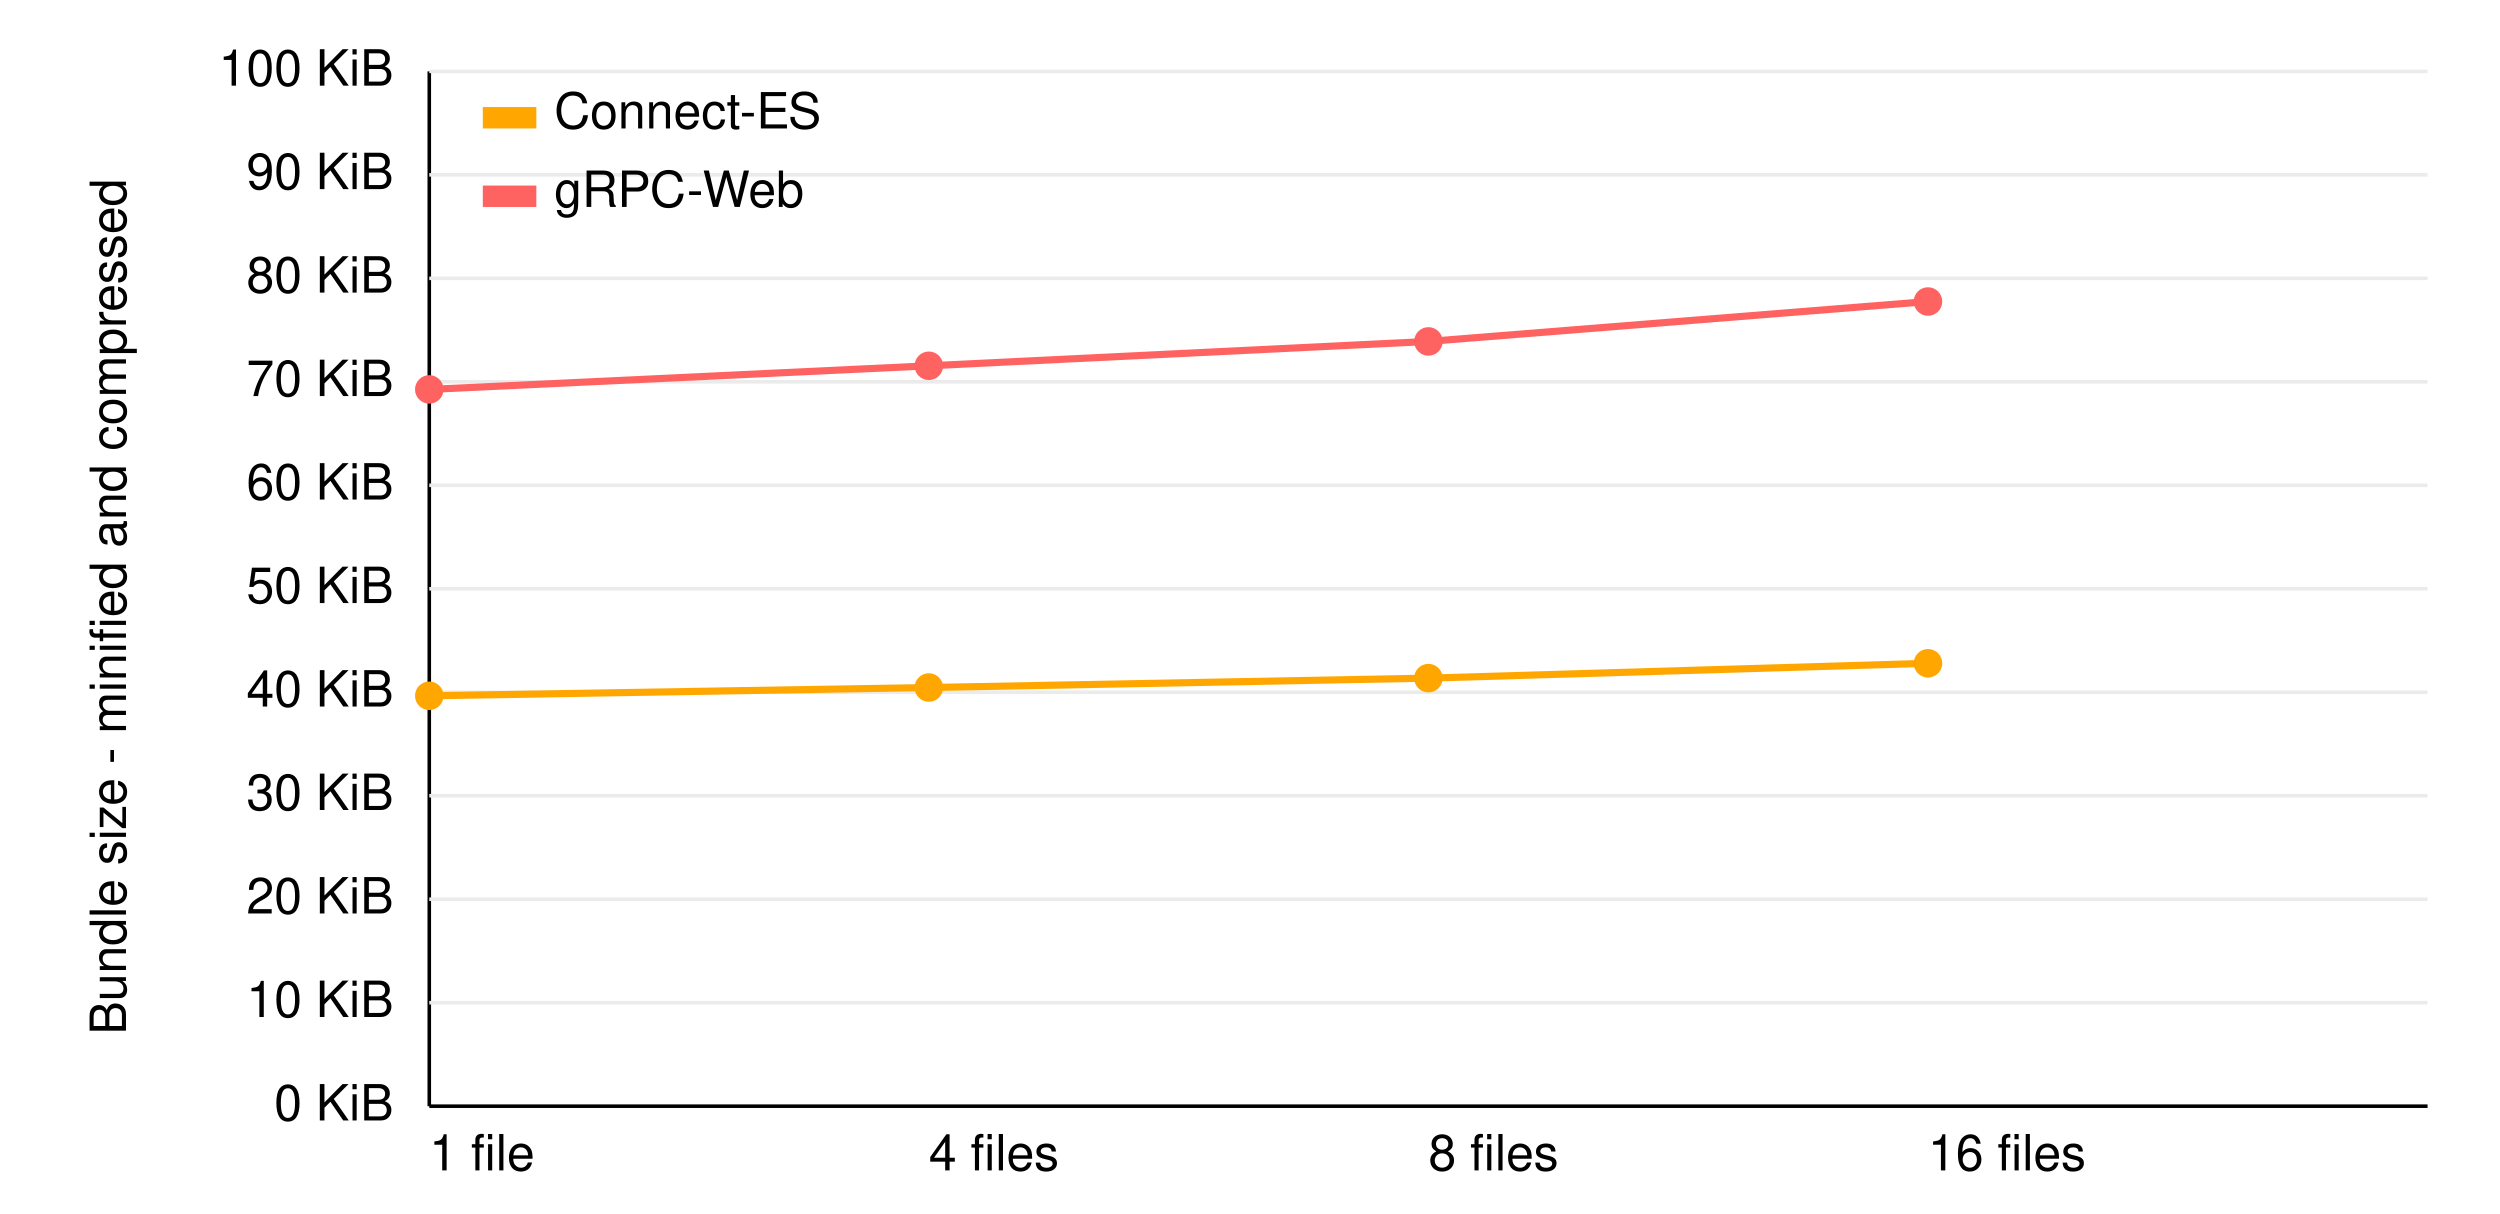
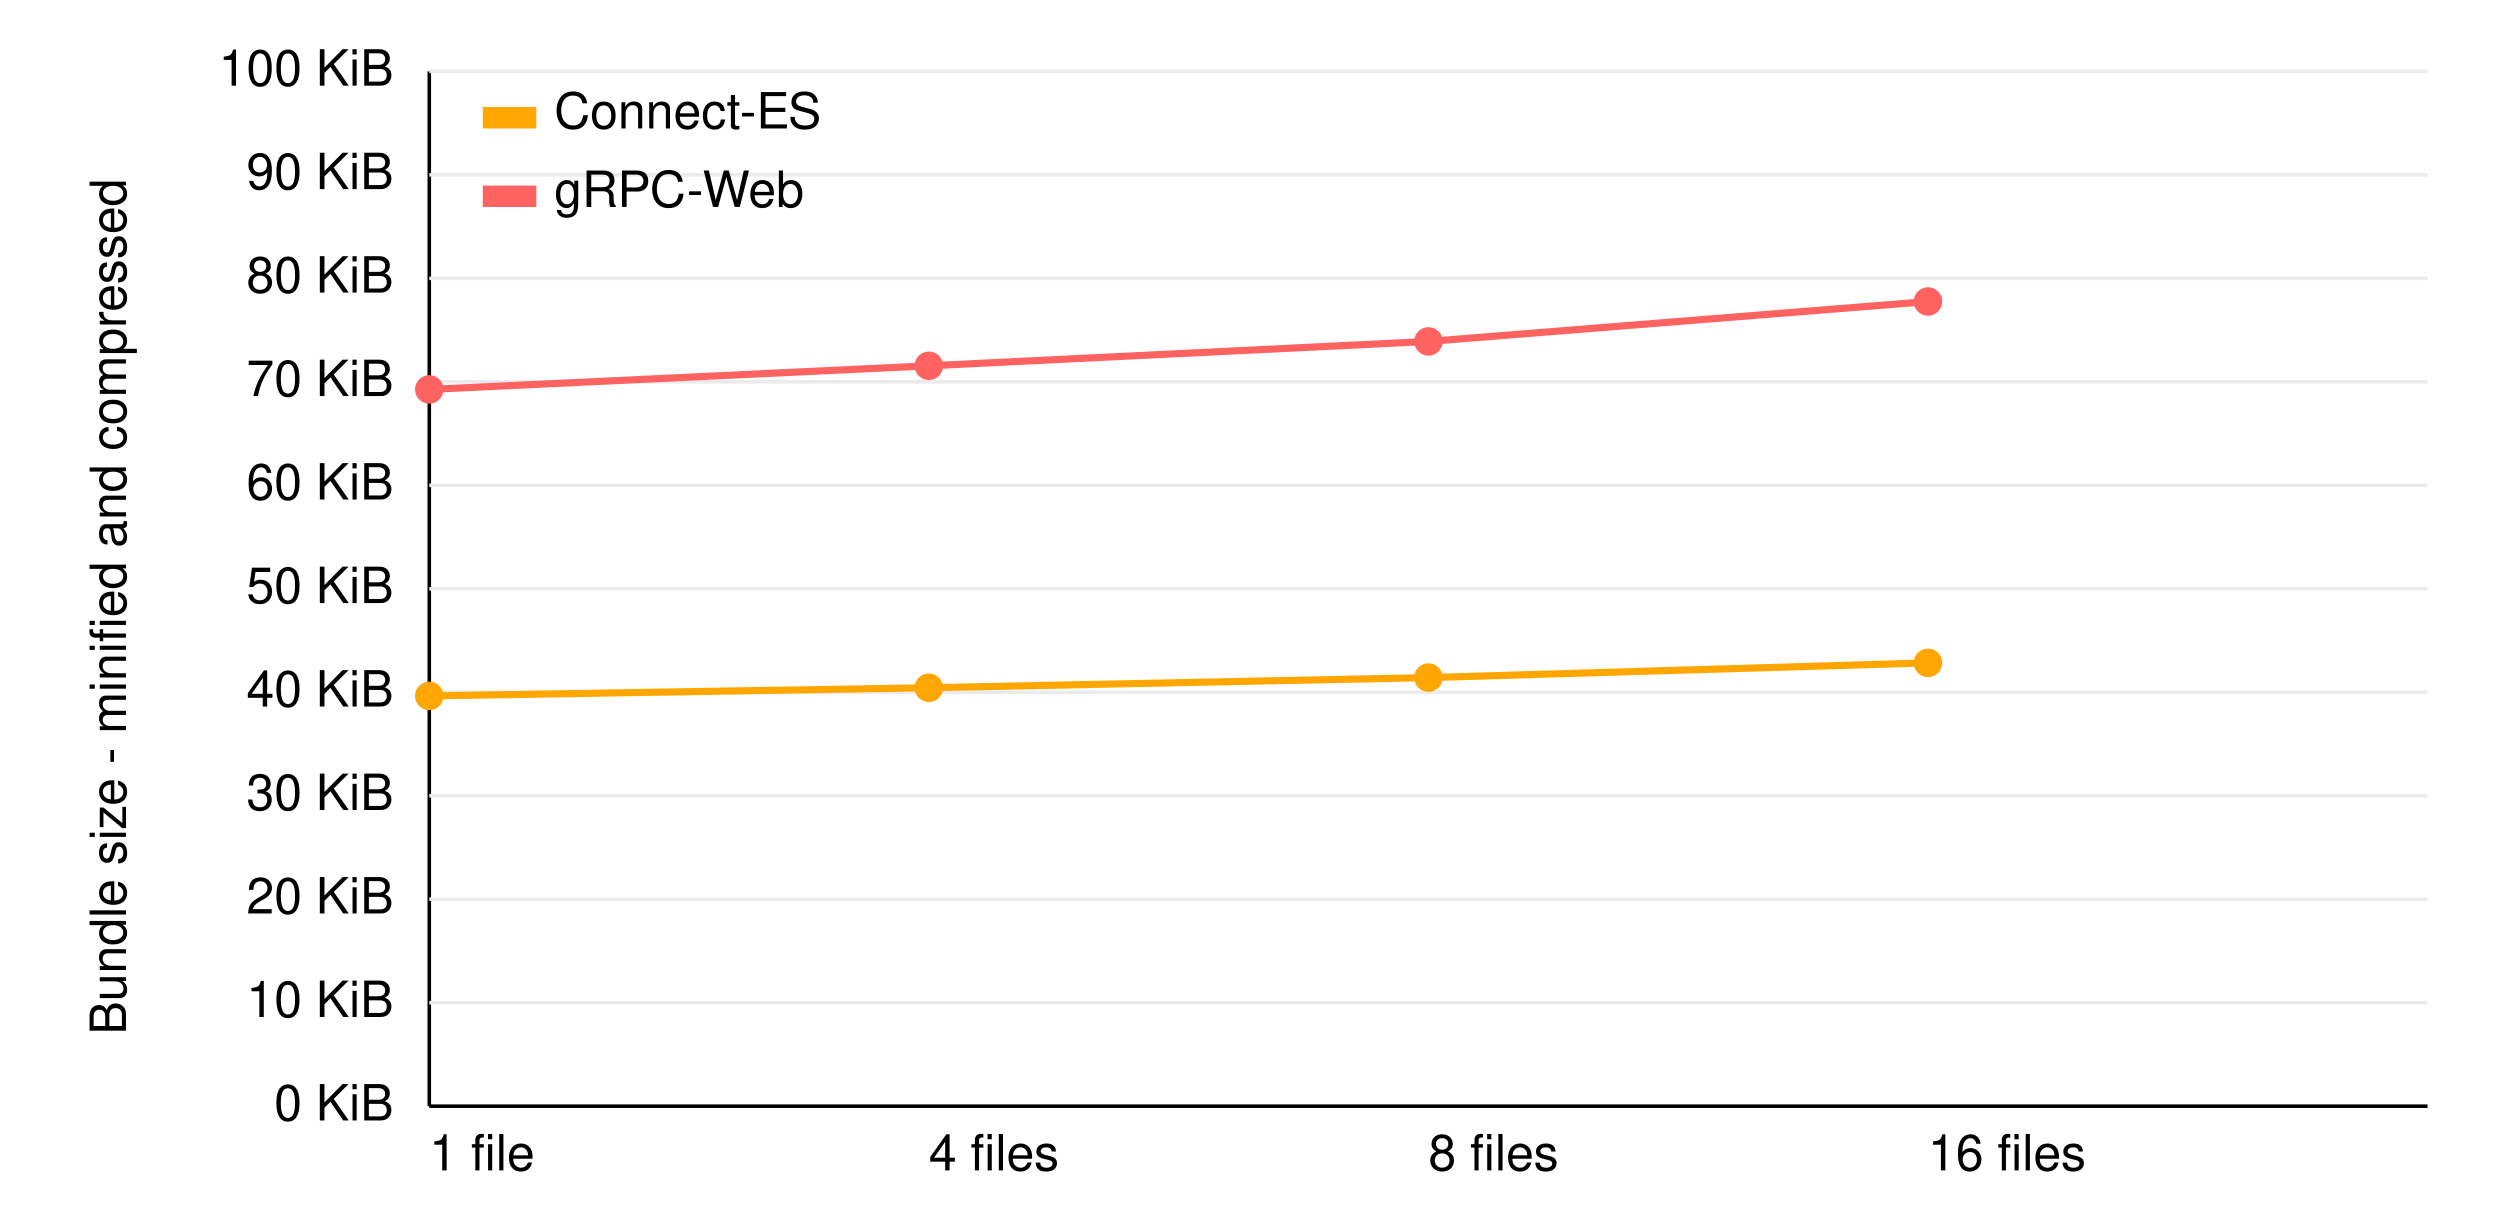
<svg xmlns="http://www.w3.org/2000/svg" version="1.1" width="680px" height="330px" viewBox="0 0 680 340" class="chart">
  <style>
      
      text {
        font: 14px Verdana, Helvetica, Arial, sans-serif;
      }
      
    </style>
  <g transform="translate(110,310)">
    <line y1="0" x2="560" stroke="black" />
    <text x="0" y="18" text-anchor="start">1 file</text>
    <text x="140" y="18" text-anchor="start">4 files</text>
    <text x="280" y="18" text-anchor="start">8 files</text>
    <text x="420" y="18" text-anchor="start">16 files</text>
  </g>
  <g transform="translate(110, 20)">
    <line x1="0" x2="0" y1="0" y2="290" stroke="black" />
    <g transform="rotate(-90), translate(-150,-85)">
      <text text-anchor="middle">Bundle size - minified and compressed</text>
    </g>
    <text x="-10" y="4" text-anchor="end">100 KiB</text>
    <line x1="0" x2="560" y1="0" y2="0" stroke="#ebebeb" />
    <text x="-10" y="33" text-anchor="end">90 KiB</text>
    <line x1="0" x2="560" y1="29" y2="29" stroke="#ebebeb" />
    <text x="-10" y="62" text-anchor="end">80 KiB</text>
    <line x1="0" x2="560" y1="58" y2="58" stroke="#ebebeb" />
    <text x="-10" y="91" text-anchor="end">70 KiB</text>
    <line x1="0" x2="560" y1="87" y2="87" stroke="#ebebeb" />
    <text x="-10" y="120" text-anchor="end">60 KiB</text>
    <line x1="0" x2="560" y1="116" y2="116" stroke="#ebebeb" />
    <text x="-10" y="149" text-anchor="end">50 KiB</text>
    <line x1="0" x2="560" y1="145" y2="145" stroke="#ebebeb" />
    <text x="-10" y="178" text-anchor="end">40 KiB</text>
    <line x1="0" x2="560" y1="174" y2="174" stroke="#ebebeb" />
    <text x="-10" y="207" text-anchor="end">30 KiB</text>
    <line x1="0" x2="560" y1="203" y2="203" stroke="#ebebeb" />
    <text x="-10" y="236" text-anchor="end">20 KiB</text>
    <line x1="0" x2="560" y1="232" y2="232" stroke="#ebebeb" />
    <text x="-10" y="265" text-anchor="end">10 KiB</text>
    <line x1="0" x2="560" y1="261" y2="261" stroke="#ebebeb" />
    <text x="-10" y="294" text-anchor="end">0 KiB</text>
  </g>
  <g transform="translate(110, 20)">
-     <polyline fill="none" stroke="#ffa600" stroke-width="2" points="0,174.988 140,172.672 280,170.041 420,165.881">
+     <polyline fill="none" stroke="#ffa600" stroke-width="2" points="0,175.022 140,172.731 280,169.891 420,165.756">
    </polyline>
-     <circle cx="0" cy="174.988" r="4" fill="#ffa600" />
-     <circle cx="140" cy="172.672" r="4" fill="#ffa600" />
-     <circle cx="280" cy="170.041" r="4" fill="#ffa600" />
-     <circle cx="420" cy="165.881" r="4" fill="#ffa600" />
+     <circle cx="0" cy="175.022" r="4" fill="#ffa600" />
+     <circle cx="140" cy="172.731" r="4" fill="#ffa600" />
+     <circle cx="280" cy="169.891" r="4" fill="#ffa600" />
+     <circle cx="420" cy="165.756" r="4" fill="#ffa600" />
  </g>
  <g transform="translate(110, 20)">
    <polyline fill="none" stroke="#ff6361" stroke-width="2" points="0,89.133 140,82.508 280,75.68 420,64.497">
    </polyline>
    <circle cx="0" cy="89.133" r="4" fill="#ff6361" />
    <circle cx="140" cy="82.508" r="4" fill="#ff6361" />
    <circle cx="280" cy="75.68" r="4" fill="#ff6361" />
    <circle cx="420" cy="64.497" r="4" fill="#ff6361" />
  </g>
  <g transform="translate(125, 30)">
    <g transform="translate(0, 0)">
      <rect width="15" height="6" fill="#ffa600" />
      <text x="20" y="6">Connect-ES</text>
    </g>
    <g transform="translate(0, 22)">
      <rect width="15" height="6" fill="#ff6361" />
      <text x="20" y="6">gRPC-Web</text>
    </g>
  </g>
</svg>
